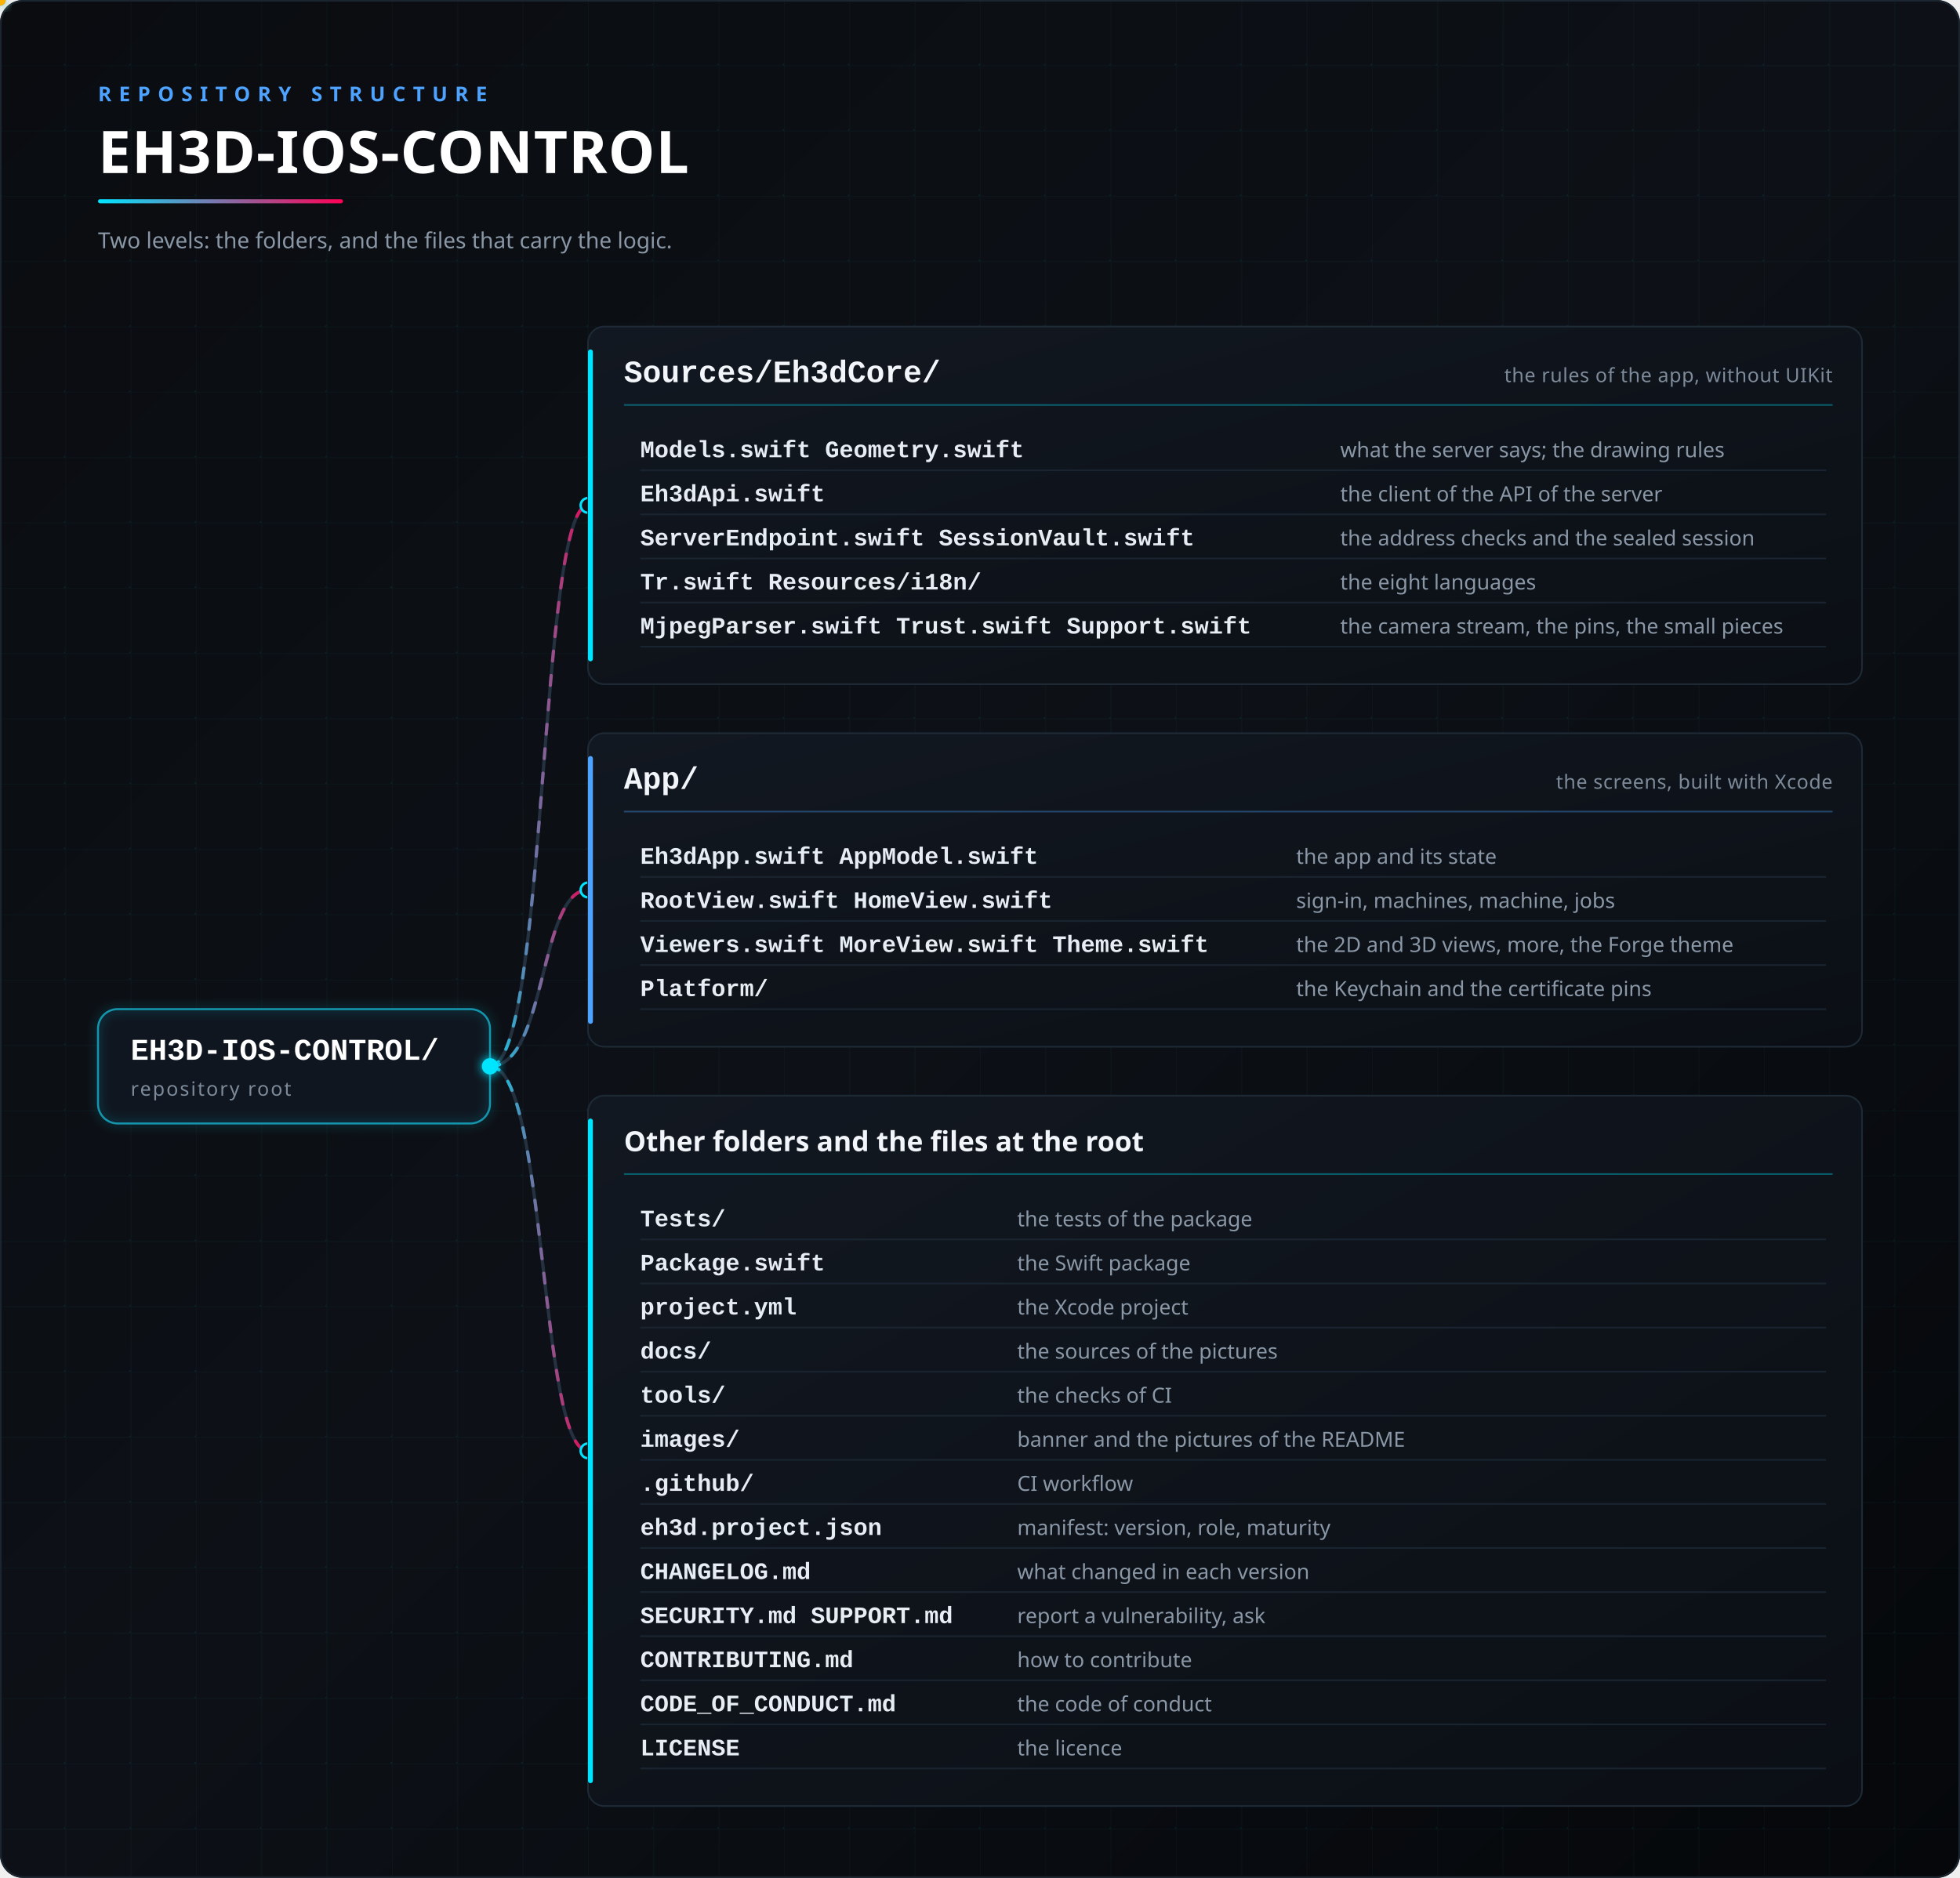
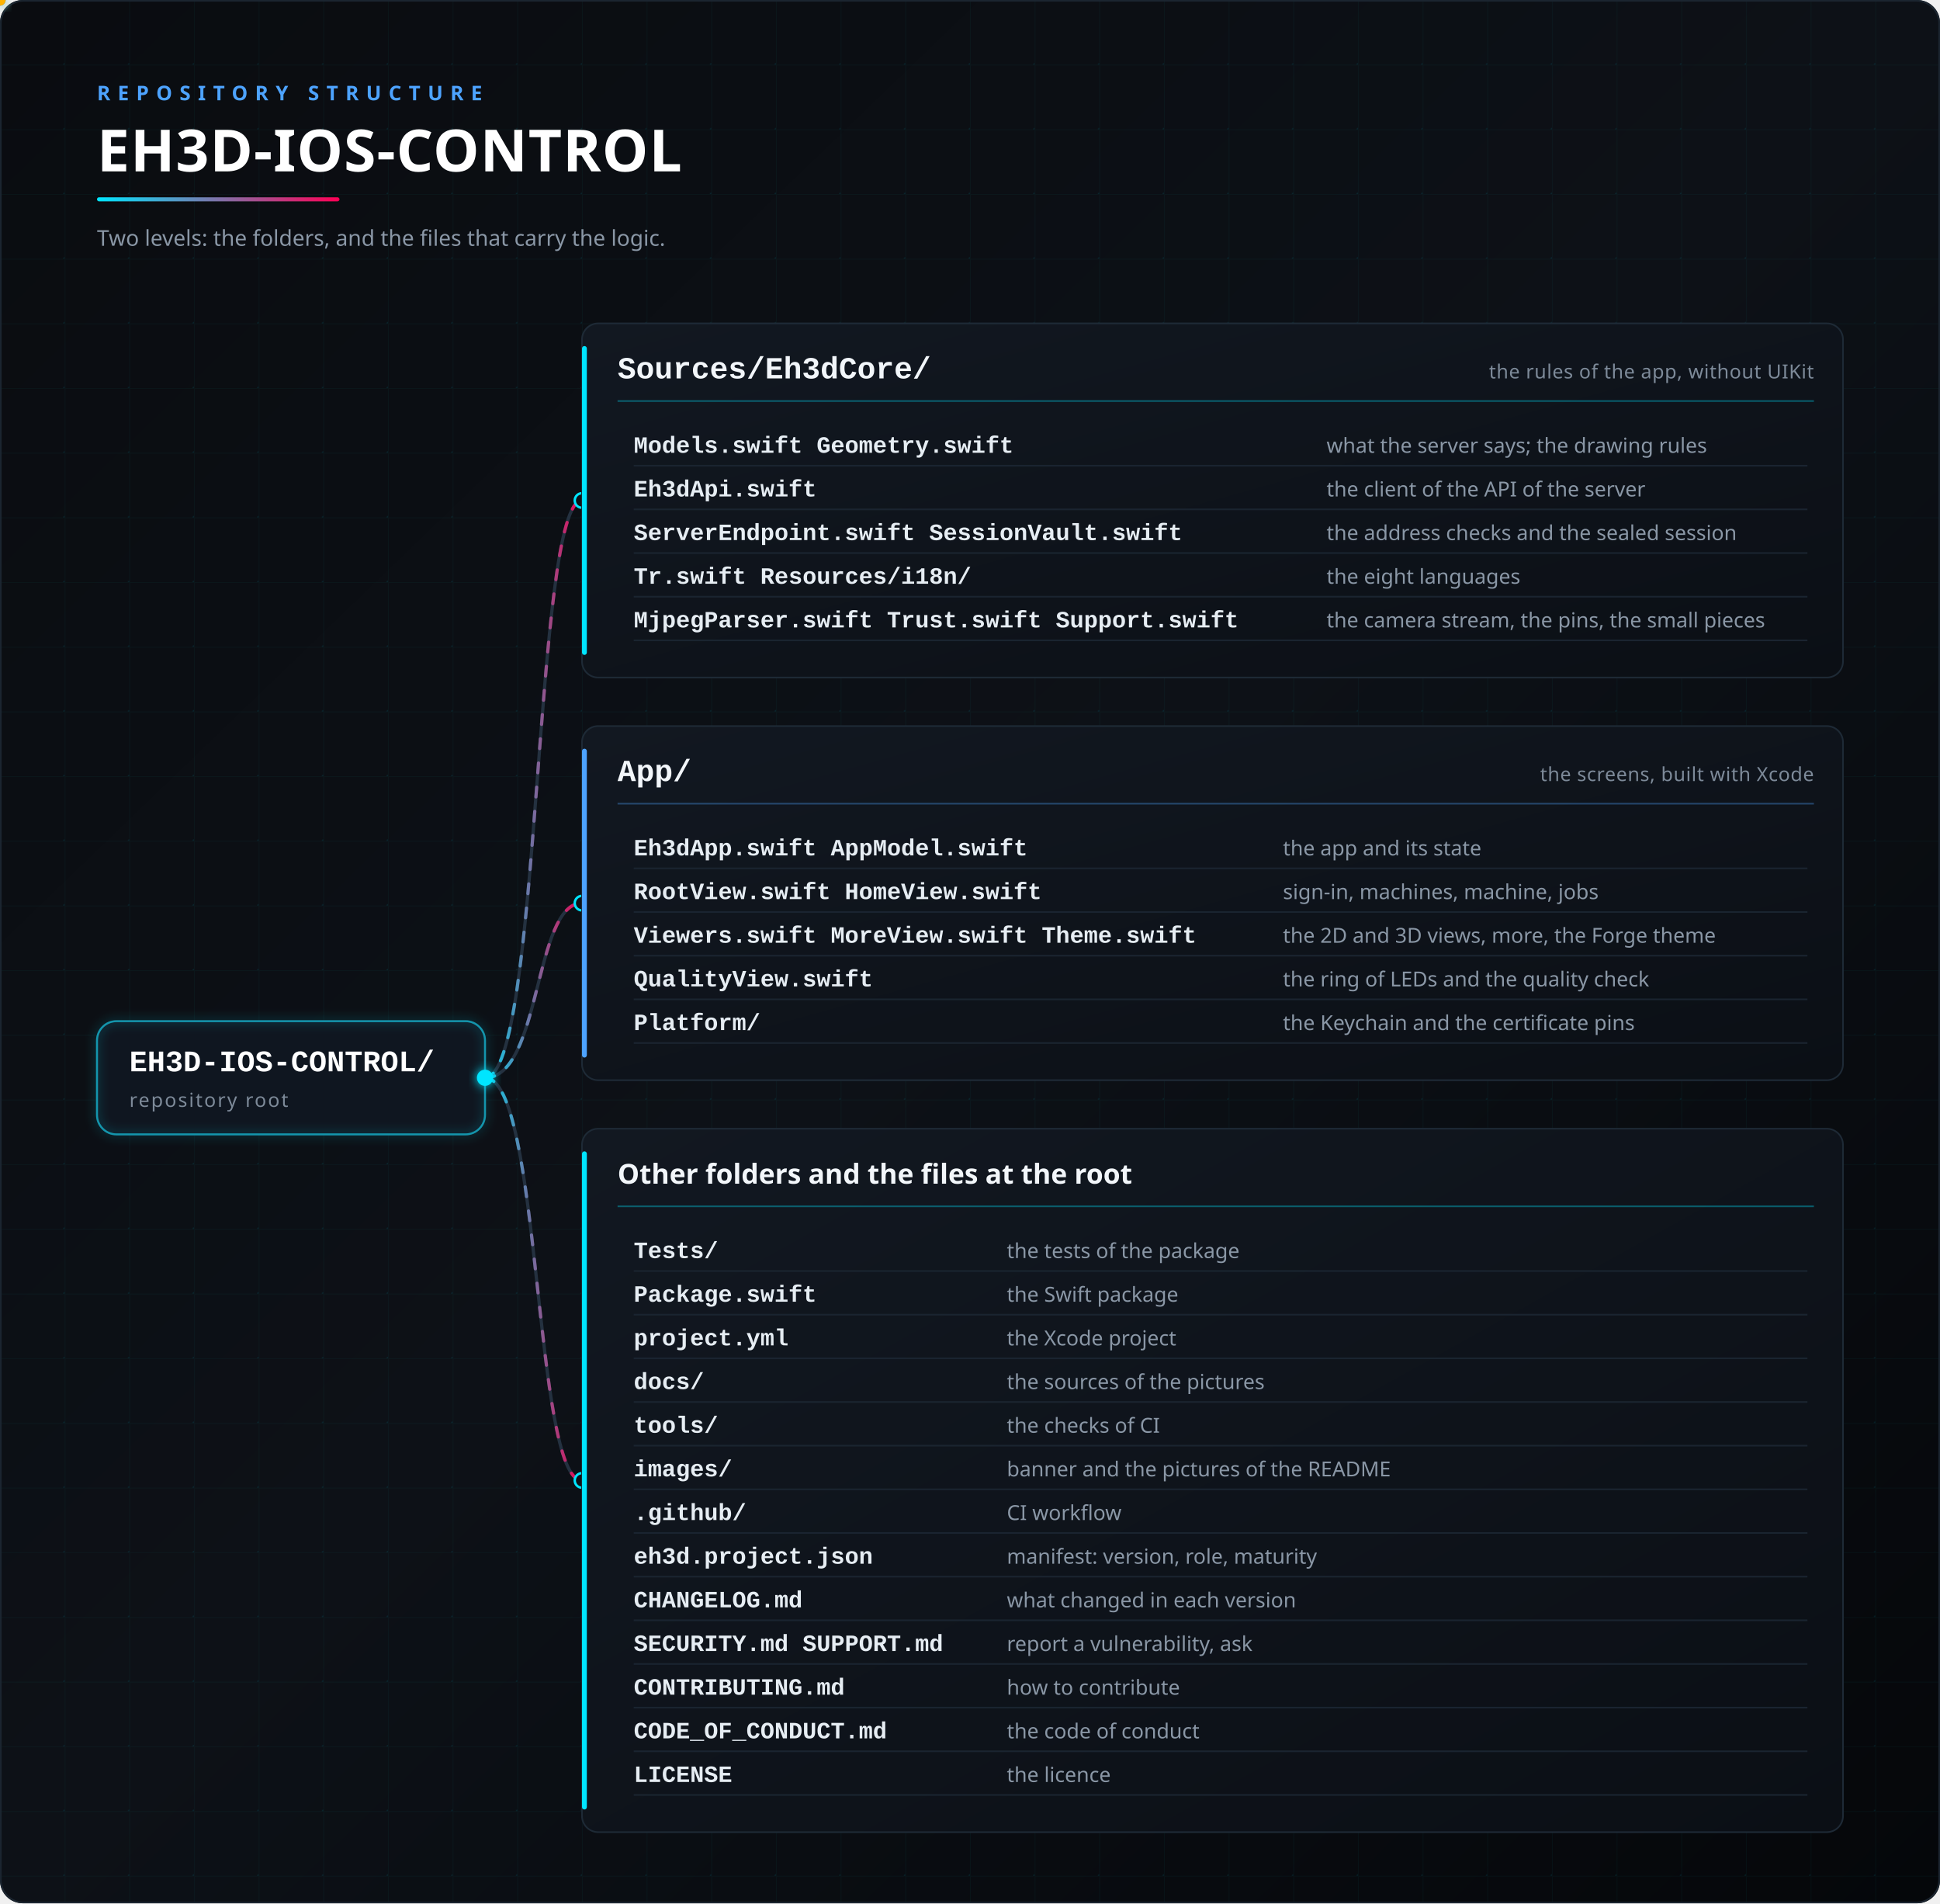
- <svg xmlns="http://www.w3.org/2000/svg" viewBox="0 0 1200 1150" width="100%" role="img" aria-labelledby="t d">
+ <svg xmlns="http://www.w3.org/2000/svg" viewBox="0 0 1200 1177" width="100%" role="img" aria-labelledby="t d">
  <defs>
    <linearGradient id="bg" x1="0" y1="0" x2="1" y2="1">
      <stop offset="0" stop-color="#0A0C10" />
      <stop offset="0.5" stop-color="#0D1117" />
      <stop offset="1" stop-color="#05070A" />
    </linearGradient>
    <linearGradient id="card" x1="0" y1="0" x2="1" y2="1">
      <stop offset="0" stop-color="#121821" />
      <stop offset="1" stop-color="#0B0F15" />
    </linearGradient>
    <linearGradient id="line" x1="0" y1="0" x2="1" y2="0">
      <stop offset="0" stop-color="#00E5FF" />
      <stop offset="1" stop-color="#FF0055" />
    </linearGradient>
    <filter id="glow" x="-50%" y="-50%" width="200%" height="200%">
      <feGaussianBlur stdDeviation="3" result="b" />
      <feMerge>
        <feMergeNode in="b" />
        <feMergeNode in="SourceGraphic" />
      </feMerge>
    </filter>
    <pattern id="grid" width="40" height="40" patternUnits="userSpaceOnUse">
      <path d="M40 0H0V40" fill="none" stroke="#00E5FF" stroke-opacity="0.035" />
      <circle cx="40" cy="40" r="1" fill="#00E5FF" fill-opacity="0.09" />
    </pattern>
  </defs>
-   <rect width="1200" height="1150" rx="14" fill="url(#bg)" />
-   <rect width="1200" height="1150" rx="14" fill="url(#grid)" />
-   <rect x="0.5" y="0.5" width="1199" height="1149" rx="14" fill="none" stroke="#1B2530" />
+   <rect width="1200" height="1177" rx="14" fill="url(#bg)" />
+   <rect width="1200" height="1177" rx="14" fill="url(#grid)" />
+   <rect x="0.5" y="0.5" width="1199" height="1176" rx="14" fill="none" stroke="#1B2530" />
  <text x="60" y="62" font-family="'Segoe UI','Noto Sans','Noto Sans CJK SC','Microsoft YaHei','Yu Gothic','Helvetica Neue',Helvetica,Arial,sans-serif" font-size="12.5" font-weight="600" fill="#4DA3FF" text-anchor="start" letter-spacing="4.5">REPOSITORY STRUCTURE</text>
  <text x="60" y="106" font-family="'Segoe UI','Noto Sans','Noto Sans CJK SC','Microsoft YaHei','Yu Gothic','Helvetica Neue',Helvetica,Arial,sans-serif" font-size="36" font-weight="700" fill="#FFFFFF" text-anchor="start" letter-spacing="0.5">EH3D-IOS-CONTROL</text>
  <rect x="60" y="122" width="150" height="2.5" rx="1.25" fill="url(#line)">
    <animate attributeName="width" values="40;150;150" keyTimes="0;0.4;1" dur="3s" repeatCount="indefinite" />
  </rect>
  <text x="60" y="152" font-family="'Segoe UI','Noto Sans','Noto Sans CJK SC','Microsoft YaHei','Yu Gothic','Helvetica Neue',Helvetica,Arial,sans-serif" font-size="13.5" font-weight="400" fill="#8A97A6" text-anchor="start">Two levels: the folders, and the files that carry the logic.</text>
-   <path id="c0" d="M300,653 C335,653 330,309.5 360,309.5" fill="none" stroke="#243140" stroke-width="2" />
-   <path d="M300,653 C335,653 330,309.5 360,309.5" fill="none" stroke="url(#line)" stroke-width="2" stroke-linecap="round" stroke-dasharray="6 9" opacity="0.9">
+   <path id="c0" d="M300,666.5 C335,666.5 330,309.5 360,309.5" fill="none" stroke="#243140" stroke-width="2" />
+   <path d="M300,666.5 C335,666.5 330,309.5 360,309.5" fill="none" stroke="url(#line)" stroke-width="2" stroke-linecap="round" stroke-dasharray="6 9" opacity="0.9">
    <animate attributeName="stroke-dashoffset" from="0" to="-30" dur="1.6s" repeatCount="indefinite" />
  </path>
  <circle cx="360" cy="309.5" r="4.5" fill="#0D1117" stroke="#00E5FF" stroke-width="1.5" />
-   <path id="c1" d="M300,653 C335,653 330,545 360,545" fill="none" stroke="#243140" stroke-width="2" />
-   <path d="M300,653 C335,653 330,545 360,545" fill="none" stroke="url(#line)" stroke-width="2" stroke-linecap="round" stroke-dasharray="6 9" opacity="0.9">
+   <path id="c1" d="M300,666.5 C335,666.5 330,558.5 360,558.5" fill="none" stroke="#243140" stroke-width="2" />
+   <path d="M300,666.5 C335,666.5 330,558.5 360,558.5" fill="none" stroke="url(#line)" stroke-width="2" stroke-linecap="round" stroke-dasharray="6 9" opacity="0.9">
    <animate attributeName="stroke-dashoffset" from="0" to="-30" dur="1.6s" repeatCount="indefinite" />
  </path>
-   <circle cx="360" cy="545" r="4.5" fill="#0D1117" stroke="#00E5FF" stroke-width="1.5" />
-   <path id="c2" d="M300,653 C335,653 330,888.5 360,888.5" fill="none" stroke="#243140" stroke-width="2" />
-   <path d="M300,653 C335,653 330,888.5 360,888.5" fill="none" stroke="url(#line)" stroke-width="2" stroke-linecap="round" stroke-dasharray="6 9" opacity="0.9">
+   <circle cx="360" cy="558.5" r="4.5" fill="#0D1117" stroke="#00E5FF" stroke-width="1.5" />
+   <path id="c2" d="M300,666.5 C335,666.5 330,915.5 360,915.5" fill="none" stroke="#243140" stroke-width="2" />
+   <path d="M300,666.5 C335,666.5 330,915.5 360,915.5" fill="none" stroke="url(#line)" stroke-width="2" stroke-linecap="round" stroke-dasharray="6 9" opacity="0.9">
    <animate attributeName="stroke-dashoffset" from="0" to="-30" dur="1.6s" repeatCount="indefinite" />
  </path>
-   <circle cx="360" cy="888.5" r="4.5" fill="#0D1117" stroke="#00E5FF" stroke-width="1.5" />
+   <circle cx="360" cy="915.5" r="4.5" fill="#0D1117" stroke="#00E5FF" stroke-width="1.5" />
  <circle r="3.5" fill="#00E5FF" filter="url(#glow)">
    <animateMotion dur="3.4s" repeatCount="indefinite">
      <mpath href="#c0" />
    </animateMotion>
  </circle>
  <circle r="3.5" fill="#4DA3FF" filter="url(#glow)">
    <animateMotion dur="4.2s" repeatCount="indefinite">
      <mpath href="#c1" />
    </animateMotion>
  </circle>
  <circle r="3.5" fill="#FFB300" filter="url(#glow)">
    <animateMotion dur="5.0s" repeatCount="indefinite">
      <mpath href="#c2" />
    </animateMotion>
  </circle>
-   <rect x="60" y="618" width="240" height="70" rx="12" fill="#0F1620" stroke="#2A3A4C" stroke-width="1.2" />
-   <rect x="60" y="618" width="240" height="70" rx="12" fill="none" stroke="#00E5FF" stroke-opacity="0.5" stroke-width="1.2" filter="url(#glow)">
+   <rect x="60" y="631.5" width="240" height="70" rx="12" fill="#0F1620" stroke="#2A3A4C" stroke-width="1.2" />
+   <rect x="60" y="631.5" width="240" height="70" rx="12" fill="none" stroke="#00E5FF" stroke-opacity="0.5" stroke-width="1.2" filter="url(#glow)">
    <animate attributeName="stroke-opacity" values="0.15;0.6;0.15" dur="3.6s" repeatCount="indefinite" />
  </rect>
-   <text x="80" y="649" font-family="'JetBrains Mono','Cascadia Code','SFMono-Regular',Consolas,'Liberation Mono',monospace" font-size="18.5" font-weight="700" fill="#FFFFFF" text-anchor="start">EH3D-IOS-CONTROL/</text>
-   <text x="80" y="671" font-family="'Segoe UI','Noto Sans','Noto Sans CJK SC','Microsoft YaHei','Yu Gothic','Helvetica Neue',Helvetica,Arial,sans-serif" font-size="12" font-weight="400" fill="#7D8A99" text-anchor="start" letter-spacing="1">repository root</text>
-   <circle cx="300" cy="653" r="5" fill="#00E5FF" filter="url(#glow)" />
+   <text x="80" y="662.5" font-family="'JetBrains Mono','Cascadia Code','SFMono-Regular',Consolas,'Liberation Mono',monospace" font-size="18.5" font-weight="700" fill="#FFFFFF" text-anchor="start">EH3D-IOS-CONTROL/</text>
+   <text x="80" y="684.5" font-family="'Segoe UI','Noto Sans','Noto Sans CJK SC','Microsoft YaHei','Yu Gothic','Helvetica Neue',Helvetica,Arial,sans-serif" font-size="12" font-weight="400" fill="#7D8A99" text-anchor="start" letter-spacing="1">repository root</text>
+   <circle cx="300" cy="666.5" r="5" fill="#00E5FF" filter="url(#glow)" />
  <rect x="360" y="200" width="780" height="219" rx="10" fill="url(#card)" stroke="#1E2A36" stroke-width="1" />
  <rect x="360" y="214" width="3" height="191" rx="1.5" fill="#00E5FF">
    <animate attributeName="opacity" values="0.55;1;0.55" dur="4s" begin="0s" repeatCount="indefinite" />
  </rect>
  <text x="382" y="234" font-family="'JetBrains Mono','Cascadia Code','SFMono-Regular',Consolas,'Liberation Mono',monospace" font-size="19" font-weight="700" fill="#F2F6FA" text-anchor="start">Sources/Eh3dCore/</text>
  <text x="1122" y="234" font-family="'Segoe UI','Noto Sans','Noto Sans CJK SC','Microsoft YaHei','Yu Gothic','Helvetica Neue',Helvetica,Arial,sans-serif" font-size="12" font-weight="400" fill="#7D8A99" text-anchor="end" letter-spacing="0.3">the rules of the app, without UIKit</text>
  <line x1="382" y1="248" x2="1122" y2="248" stroke="#00E5FF" stroke-opacity="0.35" stroke-width="1" />
  <text x="392" y="280" font-family="'JetBrains Mono','Cascadia Code','SFMono-Regular',Consolas,'Liberation Mono',monospace" font-size="14.5" font-weight="600" fill="#E6EDF3" text-anchor="start">Models.swift  Geometry.swift</text>
  <text x="820.55" y="280" font-family="'Segoe UI','Noto Sans','Noto Sans CJK SC','Microsoft YaHei','Yu Gothic','Helvetica Neue',Helvetica,Arial,sans-serif" font-size="12.8" font-weight="400" fill="#8A97A6" text-anchor="start">what the server says; the drawing rules</text>
  <line x1="392" y1="288" x2="1118" y2="288" stroke="#1A2430" stroke-width="1" />
  <text x="392" y="307" font-family="'JetBrains Mono','Cascadia Code','SFMono-Regular',Consolas,'Liberation Mono',monospace" font-size="14.5" font-weight="600" fill="#E6EDF3" text-anchor="start">Eh3dApi.swift</text>
  <text x="820.55" y="307" font-family="'Segoe UI','Noto Sans','Noto Sans CJK SC','Microsoft YaHei','Yu Gothic','Helvetica Neue',Helvetica,Arial,sans-serif" font-size="12.8" font-weight="400" fill="#8A97A6" text-anchor="start">the client of the API of the server</text>
  <line x1="392" y1="315" x2="1118" y2="315" stroke="#1A2430" stroke-width="1" />
  <text x="392" y="334" font-family="'JetBrains Mono','Cascadia Code','SFMono-Regular',Consolas,'Liberation Mono',monospace" font-size="14.5" font-weight="600" fill="#E6EDF3" text-anchor="start">ServerEndpoint.swift  SessionVault.swift</text>
  <text x="820.55" y="334" font-family="'Segoe UI','Noto Sans','Noto Sans CJK SC','Microsoft YaHei','Yu Gothic','Helvetica Neue',Helvetica,Arial,sans-serif" font-size="12.8" font-weight="400" fill="#8A97A6" text-anchor="start">the address checks and the sealed session</text>
  <line x1="392" y1="342" x2="1118" y2="342" stroke="#1A2430" stroke-width="1" />
  <text x="392" y="361" font-family="'JetBrains Mono','Cascadia Code','SFMono-Regular',Consolas,'Liberation Mono',monospace" font-size="14.5" font-weight="600" fill="#E6EDF3" text-anchor="start">Tr.swift  Resources/i18n/</text>
  <text x="820.55" y="361" font-family="'Segoe UI','Noto Sans','Noto Sans CJK SC','Microsoft YaHei','Yu Gothic','Helvetica Neue',Helvetica,Arial,sans-serif" font-size="12.8" font-weight="400" fill="#8A97A6" text-anchor="start">the eight languages</text>
  <line x1="392" y1="369" x2="1118" y2="369" stroke="#1A2430" stroke-width="1" />
  <text x="392" y="388" font-family="'JetBrains Mono','Cascadia Code','SFMono-Regular',Consolas,'Liberation Mono',monospace" font-size="14.5" font-weight="600" fill="#E6EDF3" text-anchor="start">MjpegParser.swift  Trust.swift  Support.swift</text>
  <text x="820.55" y="388" font-family="'Segoe UI','Noto Sans','Noto Sans CJK SC','Microsoft YaHei','Yu Gothic','Helvetica Neue',Helvetica,Arial,sans-serif" font-size="12.8" font-weight="400" fill="#8A97A6" text-anchor="start">the camera stream, the pins, the small pieces</text>
  <line x1="392" y1="396" x2="1118" y2="396" stroke="#1A2430" stroke-width="1" />
-   <rect x="360" y="449" width="780" height="192" rx="10" fill="url(#card)" stroke="#1E2A36" stroke-width="1" />
-   <rect x="360" y="463" width="3" height="164" rx="1.5" fill="#4DA3FF">
+   <rect x="360" y="449" width="780" height="219" rx="10" fill="url(#card)" stroke="#1E2A36" stroke-width="1" />
+   <rect x="360" y="463" width="3" height="191" rx="1.5" fill="#4DA3FF">
    <animate attributeName="opacity" values="0.55;1;0.55" dur="4s" begin="0.6s" repeatCount="indefinite" />
  </rect>
  <text x="382" y="483" font-family="'JetBrains Mono','Cascadia Code','SFMono-Regular',Consolas,'Liberation Mono',monospace" font-size="19" font-weight="700" fill="#F2F6FA" text-anchor="start">App/</text>
  <text x="1122" y="483" font-family="'Segoe UI','Noto Sans','Noto Sans CJK SC','Microsoft YaHei','Yu Gothic','Helvetica Neue',Helvetica,Arial,sans-serif" font-size="12" font-weight="400" fill="#7D8A99" text-anchor="end" letter-spacing="0.3">the screens, built with Xcode</text>
  <line x1="382" y1="497" x2="1122" y2="497" stroke="#4DA3FF" stroke-opacity="0.35" stroke-width="1" />
  <text x="392" y="529" font-family="'JetBrains Mono','Cascadia Code','SFMono-Regular',Consolas,'Liberation Mono',monospace" font-size="14.5" font-weight="600" fill="#E6EDF3" text-anchor="start">Eh3dApp.swift  AppModel.swift</text>
  <text x="793.58" y="529" font-family="'Segoe UI','Noto Sans','Noto Sans CJK SC','Microsoft YaHei','Yu Gothic','Helvetica Neue',Helvetica,Arial,sans-serif" font-size="12.8" font-weight="400" fill="#8A97A6" text-anchor="start">the app and its state</text>
  <line x1="392" y1="537" x2="1118" y2="537" stroke="#1A2430" stroke-width="1" />
  <text x="392" y="556" font-family="'JetBrains Mono','Cascadia Code','SFMono-Regular',Consolas,'Liberation Mono',monospace" font-size="14.5" font-weight="600" fill="#E6EDF3" text-anchor="start">RootView.swift  HomeView.swift</text>
  <text x="793.58" y="556" font-family="'Segoe UI','Noto Sans','Noto Sans CJK SC','Microsoft YaHei','Yu Gothic','Helvetica Neue',Helvetica,Arial,sans-serif" font-size="12.8" font-weight="400" fill="#8A97A6" text-anchor="start">sign-in, machines, machine, jobs</text>
  <line x1="392" y1="564" x2="1118" y2="564" stroke="#1A2430" stroke-width="1" />
  <text x="392" y="583" font-family="'JetBrains Mono','Cascadia Code','SFMono-Regular',Consolas,'Liberation Mono',monospace" font-size="14.5" font-weight="600" fill="#E6EDF3" text-anchor="start">Viewers.swift  MoreView.swift  Theme.swift</text>
  <text x="793.58" y="583" font-family="'Segoe UI','Noto Sans','Noto Sans CJK SC','Microsoft YaHei','Yu Gothic','Helvetica Neue',Helvetica,Arial,sans-serif" font-size="12.8" font-weight="400" fill="#8A97A6" text-anchor="start">the 2D and 3D views, more, the Forge theme</text>
  <line x1="392" y1="591" x2="1118" y2="591" stroke="#1A2430" stroke-width="1" />
-   <text x="392" y="610" font-family="'JetBrains Mono','Cascadia Code','SFMono-Regular',Consolas,'Liberation Mono',monospace" font-size="14.5" font-weight="600" fill="#E6EDF3" text-anchor="start">Platform/</text>
-   <text x="793.58" y="610" font-family="'Segoe UI','Noto Sans','Noto Sans CJK SC','Microsoft YaHei','Yu Gothic','Helvetica Neue',Helvetica,Arial,sans-serif" font-size="12.8" font-weight="400" fill="#8A97A6" text-anchor="start">the Keychain and the certificate pins</text>
+   <text x="392" y="610" font-family="'JetBrains Mono','Cascadia Code','SFMono-Regular',Consolas,'Liberation Mono',monospace" font-size="14.5" font-weight="600" fill="#E6EDF3" text-anchor="start">QualityView.swift</text>
+   <text x="793.58" y="610" font-family="'Segoe UI','Noto Sans','Noto Sans CJK SC','Microsoft YaHei','Yu Gothic','Helvetica Neue',Helvetica,Arial,sans-serif" font-size="12.8" font-weight="400" fill="#8A97A6" text-anchor="start">the ring of LEDs and the quality check</text>
  <line x1="392" y1="618" x2="1118" y2="618" stroke="#1A2430" stroke-width="1" />
-   <rect x="360" y="671" width="780" height="435" rx="10" fill="url(#card)" stroke="#1E2A36" stroke-width="1" />
-   <rect x="360" y="685" width="3" height="407" rx="1.5" fill="#00E5FF">
+   <text x="392" y="637" font-family="'JetBrains Mono','Cascadia Code','SFMono-Regular',Consolas,'Liberation Mono',monospace" font-size="14.5" font-weight="600" fill="#E6EDF3" text-anchor="start">Platform/</text>
+   <text x="793.58" y="637" font-family="'Segoe UI','Noto Sans','Noto Sans CJK SC','Microsoft YaHei','Yu Gothic','Helvetica Neue',Helvetica,Arial,sans-serif" font-size="12.8" font-weight="400" fill="#8A97A6" text-anchor="start">the Keychain and the certificate pins</text>
+   <line x1="392" y1="645" x2="1118" y2="645" stroke="#1A2430" stroke-width="1" />
+   <rect x="360" y="698" width="780" height="435" rx="10" fill="url(#card)" stroke="#1E2A36" stroke-width="1" />
+   <rect x="360" y="712" width="3" height="407" rx="1.5" fill="#00E5FF">
    <animate attributeName="opacity" values="0.55;1;0.55" dur="4s" begin="1.2s" repeatCount="indefinite" />
  </rect>
-   <text x="382" y="705" font-family="'Segoe UI','Noto Sans','Noto Sans CJK SC','Microsoft YaHei','Yu Gothic','Helvetica Neue',Helvetica,Arial,sans-serif" font-size="17" font-weight="700" fill="#F2F6FA" text-anchor="start">Other folders and the files at the root</text>
-   <line x1="382" y1="719" x2="1122" y2="719" stroke="#00E5FF" stroke-opacity="0.35" stroke-width="1" />
-   <text x="392" y="751" font-family="'JetBrains Mono','Cascadia Code','SFMono-Regular',Consolas,'Liberation Mono',monospace" font-size="14.5" font-weight="600" fill="#E6EDF3" text-anchor="start">Tests/</text>
-   <text x="622.77" y="751" font-family="'Segoe UI','Noto Sans','Noto Sans CJK SC','Microsoft YaHei','Yu Gothic','Helvetica Neue',Helvetica,Arial,sans-serif" font-size="12.8" font-weight="400" fill="#8A97A6" text-anchor="start">the tests of the package</text>
-   <line x1="392" y1="759" x2="1118" y2="759" stroke="#1A2430" stroke-width="1" />
-   <text x="392" y="778" font-family="'JetBrains Mono','Cascadia Code','SFMono-Regular',Consolas,'Liberation Mono',monospace" font-size="14.5" font-weight="600" fill="#E6EDF3" text-anchor="start">Package.swift</text>
-   <text x="622.77" y="778" font-family="'Segoe UI','Noto Sans','Noto Sans CJK SC','Microsoft YaHei','Yu Gothic','Helvetica Neue',Helvetica,Arial,sans-serif" font-size="12.8" font-weight="400" fill="#8A97A6" text-anchor="start">the Swift package</text>
+   <text x="382" y="732" font-family="'Segoe UI','Noto Sans','Noto Sans CJK SC','Microsoft YaHei','Yu Gothic','Helvetica Neue',Helvetica,Arial,sans-serif" font-size="17" font-weight="700" fill="#F2F6FA" text-anchor="start">Other folders and the files at the root</text>
+   <line x1="382" y1="746" x2="1122" y2="746" stroke="#00E5FF" stroke-opacity="0.35" stroke-width="1" />
+   <text x="392" y="778" font-family="'JetBrains Mono','Cascadia Code','SFMono-Regular',Consolas,'Liberation Mono',monospace" font-size="14.5" font-weight="600" fill="#E6EDF3" text-anchor="start">Tests/</text>
+   <text x="622.77" y="778" font-family="'Segoe UI','Noto Sans','Noto Sans CJK SC','Microsoft YaHei','Yu Gothic','Helvetica Neue',Helvetica,Arial,sans-serif" font-size="12.8" font-weight="400" fill="#8A97A6" text-anchor="start">the tests of the package</text>
  <line x1="392" y1="786" x2="1118" y2="786" stroke="#1A2430" stroke-width="1" />
-   <text x="392" y="805" font-family="'JetBrains Mono','Cascadia Code','SFMono-Regular',Consolas,'Liberation Mono',monospace" font-size="14.5" font-weight="600" fill="#E6EDF3" text-anchor="start">project.yml</text>
-   <text x="622.77" y="805" font-family="'Segoe UI','Noto Sans','Noto Sans CJK SC','Microsoft YaHei','Yu Gothic','Helvetica Neue',Helvetica,Arial,sans-serif" font-size="12.8" font-weight="400" fill="#8A97A6" text-anchor="start">the Xcode project</text>
+   <text x="392" y="805" font-family="'JetBrains Mono','Cascadia Code','SFMono-Regular',Consolas,'Liberation Mono',monospace" font-size="14.5" font-weight="600" fill="#E6EDF3" text-anchor="start">Package.swift</text>
+   <text x="622.77" y="805" font-family="'Segoe UI','Noto Sans','Noto Sans CJK SC','Microsoft YaHei','Yu Gothic','Helvetica Neue',Helvetica,Arial,sans-serif" font-size="12.8" font-weight="400" fill="#8A97A6" text-anchor="start">the Swift package</text>
  <line x1="392" y1="813" x2="1118" y2="813" stroke="#1A2430" stroke-width="1" />
-   <text x="392" y="832" font-family="'JetBrains Mono','Cascadia Code','SFMono-Regular',Consolas,'Liberation Mono',monospace" font-size="14.5" font-weight="600" fill="#E6EDF3" text-anchor="start">docs/</text>
-   <text x="622.77" y="832" font-family="'Segoe UI','Noto Sans','Noto Sans CJK SC','Microsoft YaHei','Yu Gothic','Helvetica Neue',Helvetica,Arial,sans-serif" font-size="12.8" font-weight="400" fill="#8A97A6" text-anchor="start">the sources of the pictures</text>
+   <text x="392" y="832" font-family="'JetBrains Mono','Cascadia Code','SFMono-Regular',Consolas,'Liberation Mono',monospace" font-size="14.5" font-weight="600" fill="#E6EDF3" text-anchor="start">project.yml</text>
+   <text x="622.77" y="832" font-family="'Segoe UI','Noto Sans','Noto Sans CJK SC','Microsoft YaHei','Yu Gothic','Helvetica Neue',Helvetica,Arial,sans-serif" font-size="12.8" font-weight="400" fill="#8A97A6" text-anchor="start">the Xcode project</text>
  <line x1="392" y1="840" x2="1118" y2="840" stroke="#1A2430" stroke-width="1" />
-   <text x="392" y="859" font-family="'JetBrains Mono','Cascadia Code','SFMono-Regular',Consolas,'Liberation Mono',monospace" font-size="14.5" font-weight="600" fill="#E6EDF3" text-anchor="start">tools/</text>
-   <text x="622.77" y="859" font-family="'Segoe UI','Noto Sans','Noto Sans CJK SC','Microsoft YaHei','Yu Gothic','Helvetica Neue',Helvetica,Arial,sans-serif" font-size="12.8" font-weight="400" fill="#8A97A6" text-anchor="start">the checks of CI</text>
+   <text x="392" y="859" font-family="'JetBrains Mono','Cascadia Code','SFMono-Regular',Consolas,'Liberation Mono',monospace" font-size="14.5" font-weight="600" fill="#E6EDF3" text-anchor="start">docs/</text>
+   <text x="622.77" y="859" font-family="'Segoe UI','Noto Sans','Noto Sans CJK SC','Microsoft YaHei','Yu Gothic','Helvetica Neue',Helvetica,Arial,sans-serif" font-size="12.8" font-weight="400" fill="#8A97A6" text-anchor="start">the sources of the pictures</text>
  <line x1="392" y1="867" x2="1118" y2="867" stroke="#1A2430" stroke-width="1" />
-   <text x="392" y="886" font-family="'JetBrains Mono','Cascadia Code','SFMono-Regular',Consolas,'Liberation Mono',monospace" font-size="14.5" font-weight="600" fill="#E6EDF3" text-anchor="start">images/</text>
-   <text x="622.77" y="886" font-family="'Segoe UI','Noto Sans','Noto Sans CJK SC','Microsoft YaHei','Yu Gothic','Helvetica Neue',Helvetica,Arial,sans-serif" font-size="12.8" font-weight="400" fill="#8A97A6" text-anchor="start">banner and the pictures of the README</text>
+   <text x="392" y="886" font-family="'JetBrains Mono','Cascadia Code','SFMono-Regular',Consolas,'Liberation Mono',monospace" font-size="14.5" font-weight="600" fill="#E6EDF3" text-anchor="start">tools/</text>
+   <text x="622.77" y="886" font-family="'Segoe UI','Noto Sans','Noto Sans CJK SC','Microsoft YaHei','Yu Gothic','Helvetica Neue',Helvetica,Arial,sans-serif" font-size="12.8" font-weight="400" fill="#8A97A6" text-anchor="start">the checks of CI</text>
  <line x1="392" y1="894" x2="1118" y2="894" stroke="#1A2430" stroke-width="1" />
-   <text x="392" y="913" font-family="'JetBrains Mono','Cascadia Code','SFMono-Regular',Consolas,'Liberation Mono',monospace" font-size="14.5" font-weight="600" fill="#E6EDF3" text-anchor="start">.github/</text>
-   <text x="622.77" y="913" font-family="'Segoe UI','Noto Sans','Noto Sans CJK SC','Microsoft YaHei','Yu Gothic','Helvetica Neue',Helvetica,Arial,sans-serif" font-size="12.8" font-weight="400" fill="#8A97A6" text-anchor="start">CI workflow</text>
+   <text x="392" y="913" font-family="'JetBrains Mono','Cascadia Code','SFMono-Regular',Consolas,'Liberation Mono',monospace" font-size="14.5" font-weight="600" fill="#E6EDF3" text-anchor="start">images/</text>
+   <text x="622.77" y="913" font-family="'Segoe UI','Noto Sans','Noto Sans CJK SC','Microsoft YaHei','Yu Gothic','Helvetica Neue',Helvetica,Arial,sans-serif" font-size="12.8" font-weight="400" fill="#8A97A6" text-anchor="start">banner and the pictures of the README</text>
  <line x1="392" y1="921" x2="1118" y2="921" stroke="#1A2430" stroke-width="1" />
-   <text x="392" y="940" font-family="'JetBrains Mono','Cascadia Code','SFMono-Regular',Consolas,'Liberation Mono',monospace" font-size="14.5" font-weight="600" fill="#E6EDF3" text-anchor="start">eh3d.project.json</text>
-   <text x="622.77" y="940" font-family="'Segoe UI','Noto Sans','Noto Sans CJK SC','Microsoft YaHei','Yu Gothic','Helvetica Neue',Helvetica,Arial,sans-serif" font-size="12.8" font-weight="400" fill="#8A97A6" text-anchor="start">manifest: version, role, maturity</text>
+   <text x="392" y="940" font-family="'JetBrains Mono','Cascadia Code','SFMono-Regular',Consolas,'Liberation Mono',monospace" font-size="14.5" font-weight="600" fill="#E6EDF3" text-anchor="start">.github/</text>
+   <text x="622.77" y="940" font-family="'Segoe UI','Noto Sans','Noto Sans CJK SC','Microsoft YaHei','Yu Gothic','Helvetica Neue',Helvetica,Arial,sans-serif" font-size="12.8" font-weight="400" fill="#8A97A6" text-anchor="start">CI workflow</text>
  <line x1="392" y1="948" x2="1118" y2="948" stroke="#1A2430" stroke-width="1" />
-   <text x="392" y="967" font-family="'JetBrains Mono','Cascadia Code','SFMono-Regular',Consolas,'Liberation Mono',monospace" font-size="14.5" font-weight="600" fill="#E6EDF3" text-anchor="start">CHANGELOG.md</text>
-   <text x="622.77" y="967" font-family="'Segoe UI','Noto Sans','Noto Sans CJK SC','Microsoft YaHei','Yu Gothic','Helvetica Neue',Helvetica,Arial,sans-serif" font-size="12.8" font-weight="400" fill="#8A97A6" text-anchor="start">what changed in each version</text>
+   <text x="392" y="967" font-family="'JetBrains Mono','Cascadia Code','SFMono-Regular',Consolas,'Liberation Mono',monospace" font-size="14.5" font-weight="600" fill="#E6EDF3" text-anchor="start">eh3d.project.json</text>
+   <text x="622.77" y="967" font-family="'Segoe UI','Noto Sans','Noto Sans CJK SC','Microsoft YaHei','Yu Gothic','Helvetica Neue',Helvetica,Arial,sans-serif" font-size="12.8" font-weight="400" fill="#8A97A6" text-anchor="start">manifest: version, role, maturity</text>
  <line x1="392" y1="975" x2="1118" y2="975" stroke="#1A2430" stroke-width="1" />
-   <text x="392" y="994" font-family="'JetBrains Mono','Cascadia Code','SFMono-Regular',Consolas,'Liberation Mono',monospace" font-size="14.5" font-weight="600" fill="#E6EDF3" text-anchor="start">SECURITY.md  SUPPORT.md</text>
-   <text x="622.77" y="994" font-family="'Segoe UI','Noto Sans','Noto Sans CJK SC','Microsoft YaHei','Yu Gothic','Helvetica Neue',Helvetica,Arial,sans-serif" font-size="12.8" font-weight="400" fill="#8A97A6" text-anchor="start">report a vulnerability, ask</text>
+   <text x="392" y="994" font-family="'JetBrains Mono','Cascadia Code','SFMono-Regular',Consolas,'Liberation Mono',monospace" font-size="14.5" font-weight="600" fill="#E6EDF3" text-anchor="start">CHANGELOG.md</text>
+   <text x="622.77" y="994" font-family="'Segoe UI','Noto Sans','Noto Sans CJK SC','Microsoft YaHei','Yu Gothic','Helvetica Neue',Helvetica,Arial,sans-serif" font-size="12.8" font-weight="400" fill="#8A97A6" text-anchor="start">what changed in each version</text>
  <line x1="392" y1="1002" x2="1118" y2="1002" stroke="#1A2430" stroke-width="1" />
-   <text x="392" y="1021" font-family="'JetBrains Mono','Cascadia Code','SFMono-Regular',Consolas,'Liberation Mono',monospace" font-size="14.5" font-weight="600" fill="#E6EDF3" text-anchor="start">CONTRIBUTING.md</text>
-   <text x="622.77" y="1021" font-family="'Segoe UI','Noto Sans','Noto Sans CJK SC','Microsoft YaHei','Yu Gothic','Helvetica Neue',Helvetica,Arial,sans-serif" font-size="12.8" font-weight="400" fill="#8A97A6" text-anchor="start">how to contribute</text>
+   <text x="392" y="1021" font-family="'JetBrains Mono','Cascadia Code','SFMono-Regular',Consolas,'Liberation Mono',monospace" font-size="14.5" font-weight="600" fill="#E6EDF3" text-anchor="start">SECURITY.md  SUPPORT.md</text>
+   <text x="622.77" y="1021" font-family="'Segoe UI','Noto Sans','Noto Sans CJK SC','Microsoft YaHei','Yu Gothic','Helvetica Neue',Helvetica,Arial,sans-serif" font-size="12.8" font-weight="400" fill="#8A97A6" text-anchor="start">report a vulnerability, ask</text>
  <line x1="392" y1="1029" x2="1118" y2="1029" stroke="#1A2430" stroke-width="1" />
-   <text x="392" y="1048" font-family="'JetBrains Mono','Cascadia Code','SFMono-Regular',Consolas,'Liberation Mono',monospace" font-size="14.5" font-weight="600" fill="#E6EDF3" text-anchor="start">CODE_OF_CONDUCT.md</text>
-   <text x="622.77" y="1048" font-family="'Segoe UI','Noto Sans','Noto Sans CJK SC','Microsoft YaHei','Yu Gothic','Helvetica Neue',Helvetica,Arial,sans-serif" font-size="12.8" font-weight="400" fill="#8A97A6" text-anchor="start">the code of conduct</text>
+   <text x="392" y="1048" font-family="'JetBrains Mono','Cascadia Code','SFMono-Regular',Consolas,'Liberation Mono',monospace" font-size="14.5" font-weight="600" fill="#E6EDF3" text-anchor="start">CONTRIBUTING.md</text>
+   <text x="622.77" y="1048" font-family="'Segoe UI','Noto Sans','Noto Sans CJK SC','Microsoft YaHei','Yu Gothic','Helvetica Neue',Helvetica,Arial,sans-serif" font-size="12.8" font-weight="400" fill="#8A97A6" text-anchor="start">how to contribute</text>
  <line x1="392" y1="1056" x2="1118" y2="1056" stroke="#1A2430" stroke-width="1" />
-   <text x="392" y="1075" font-family="'JetBrains Mono','Cascadia Code','SFMono-Regular',Consolas,'Liberation Mono',monospace" font-size="14.5" font-weight="600" fill="#E6EDF3" text-anchor="start">LICENSE</text>
-   <text x="622.77" y="1075" font-family="'Segoe UI','Noto Sans','Noto Sans CJK SC','Microsoft YaHei','Yu Gothic','Helvetica Neue',Helvetica,Arial,sans-serif" font-size="12.8" font-weight="400" fill="#8A97A6" text-anchor="start">the licence</text>
+   <text x="392" y="1075" font-family="'JetBrains Mono','Cascadia Code','SFMono-Regular',Consolas,'Liberation Mono',monospace" font-size="14.5" font-weight="600" fill="#E6EDF3" text-anchor="start">CODE_OF_CONDUCT.md</text>
+   <text x="622.77" y="1075" font-family="'Segoe UI','Noto Sans','Noto Sans CJK SC','Microsoft YaHei','Yu Gothic','Helvetica Neue',Helvetica,Arial,sans-serif" font-size="12.8" font-weight="400" fill="#8A97A6" text-anchor="start">the code of conduct</text>
  <line x1="392" y1="1083" x2="1118" y2="1083" stroke="#1A2430" stroke-width="1" />
+   <text x="392" y="1102" font-family="'JetBrains Mono','Cascadia Code','SFMono-Regular',Consolas,'Liberation Mono',monospace" font-size="14.5" font-weight="600" fill="#E6EDF3" text-anchor="start">LICENSE</text>
+   <text x="622.77" y="1102" font-family="'Segoe UI','Noto Sans','Noto Sans CJK SC','Microsoft YaHei','Yu Gothic','Helvetica Neue',Helvetica,Arial,sans-serif" font-size="12.8" font-weight="400" fill="#8A97A6" text-anchor="start">the licence</text>
+   <line x1="392" y1="1110" x2="1118" y2="1110" stroke="#1A2430" stroke-width="1" />
</svg>
